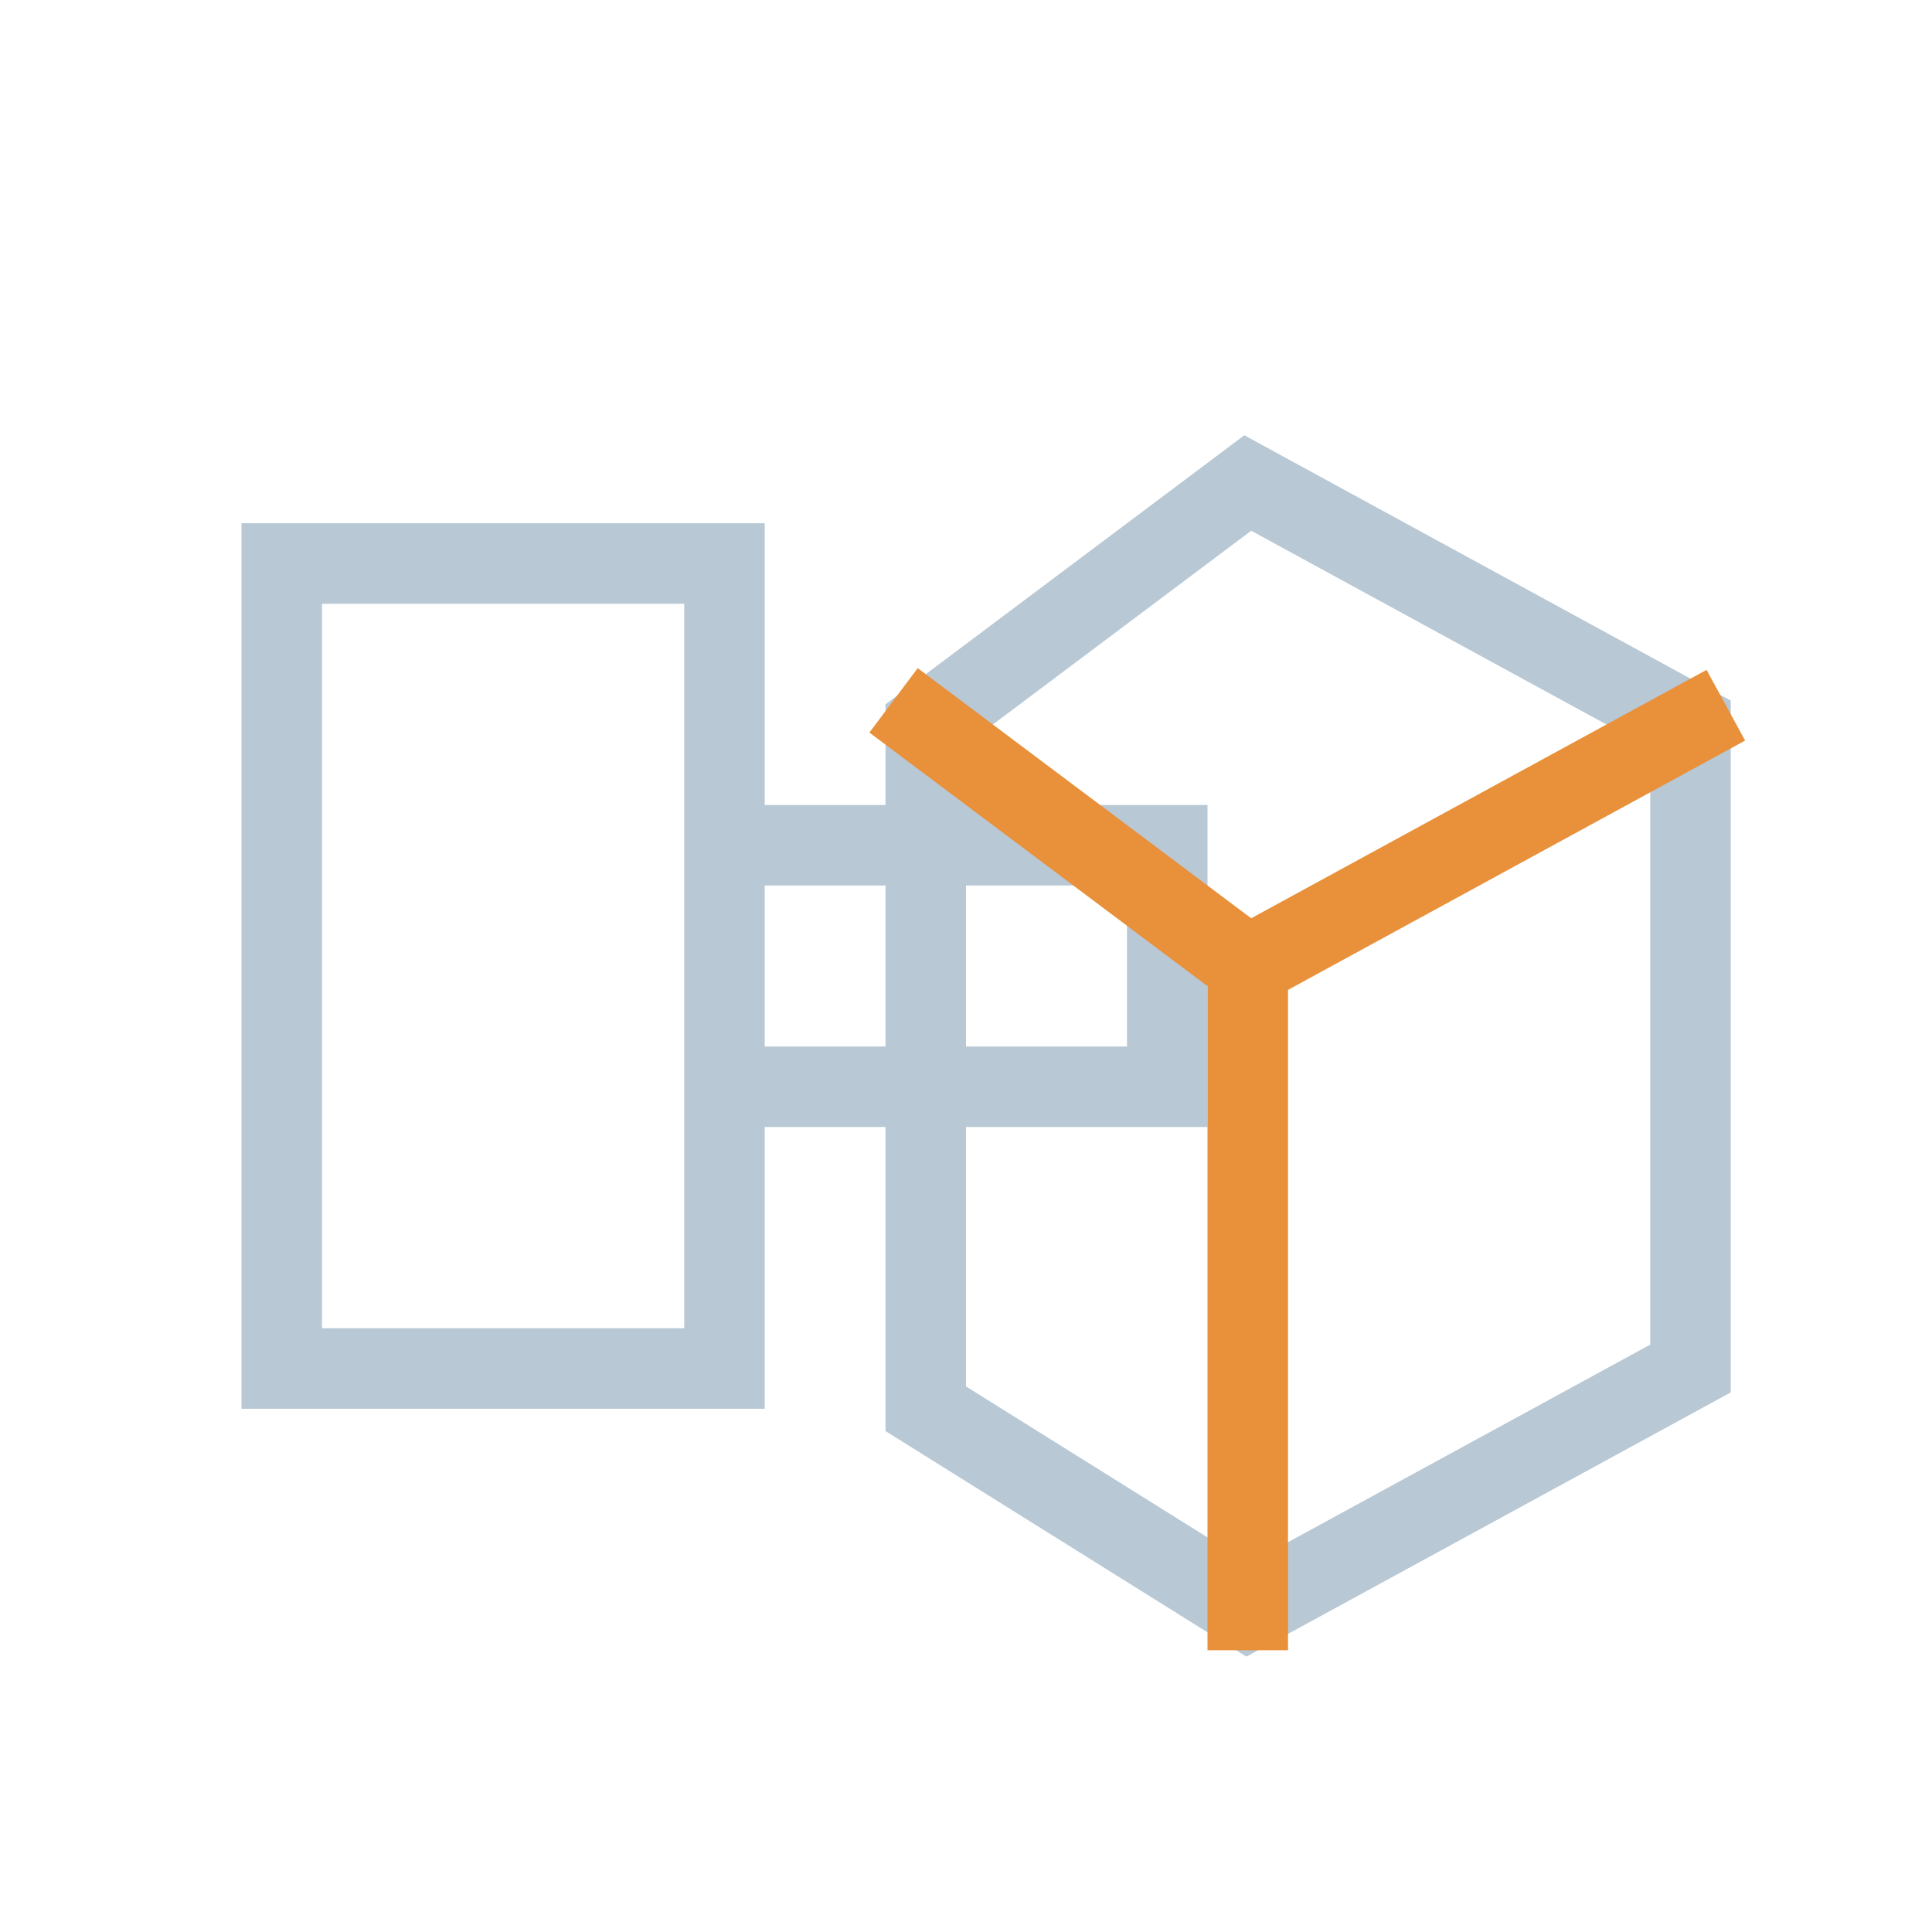
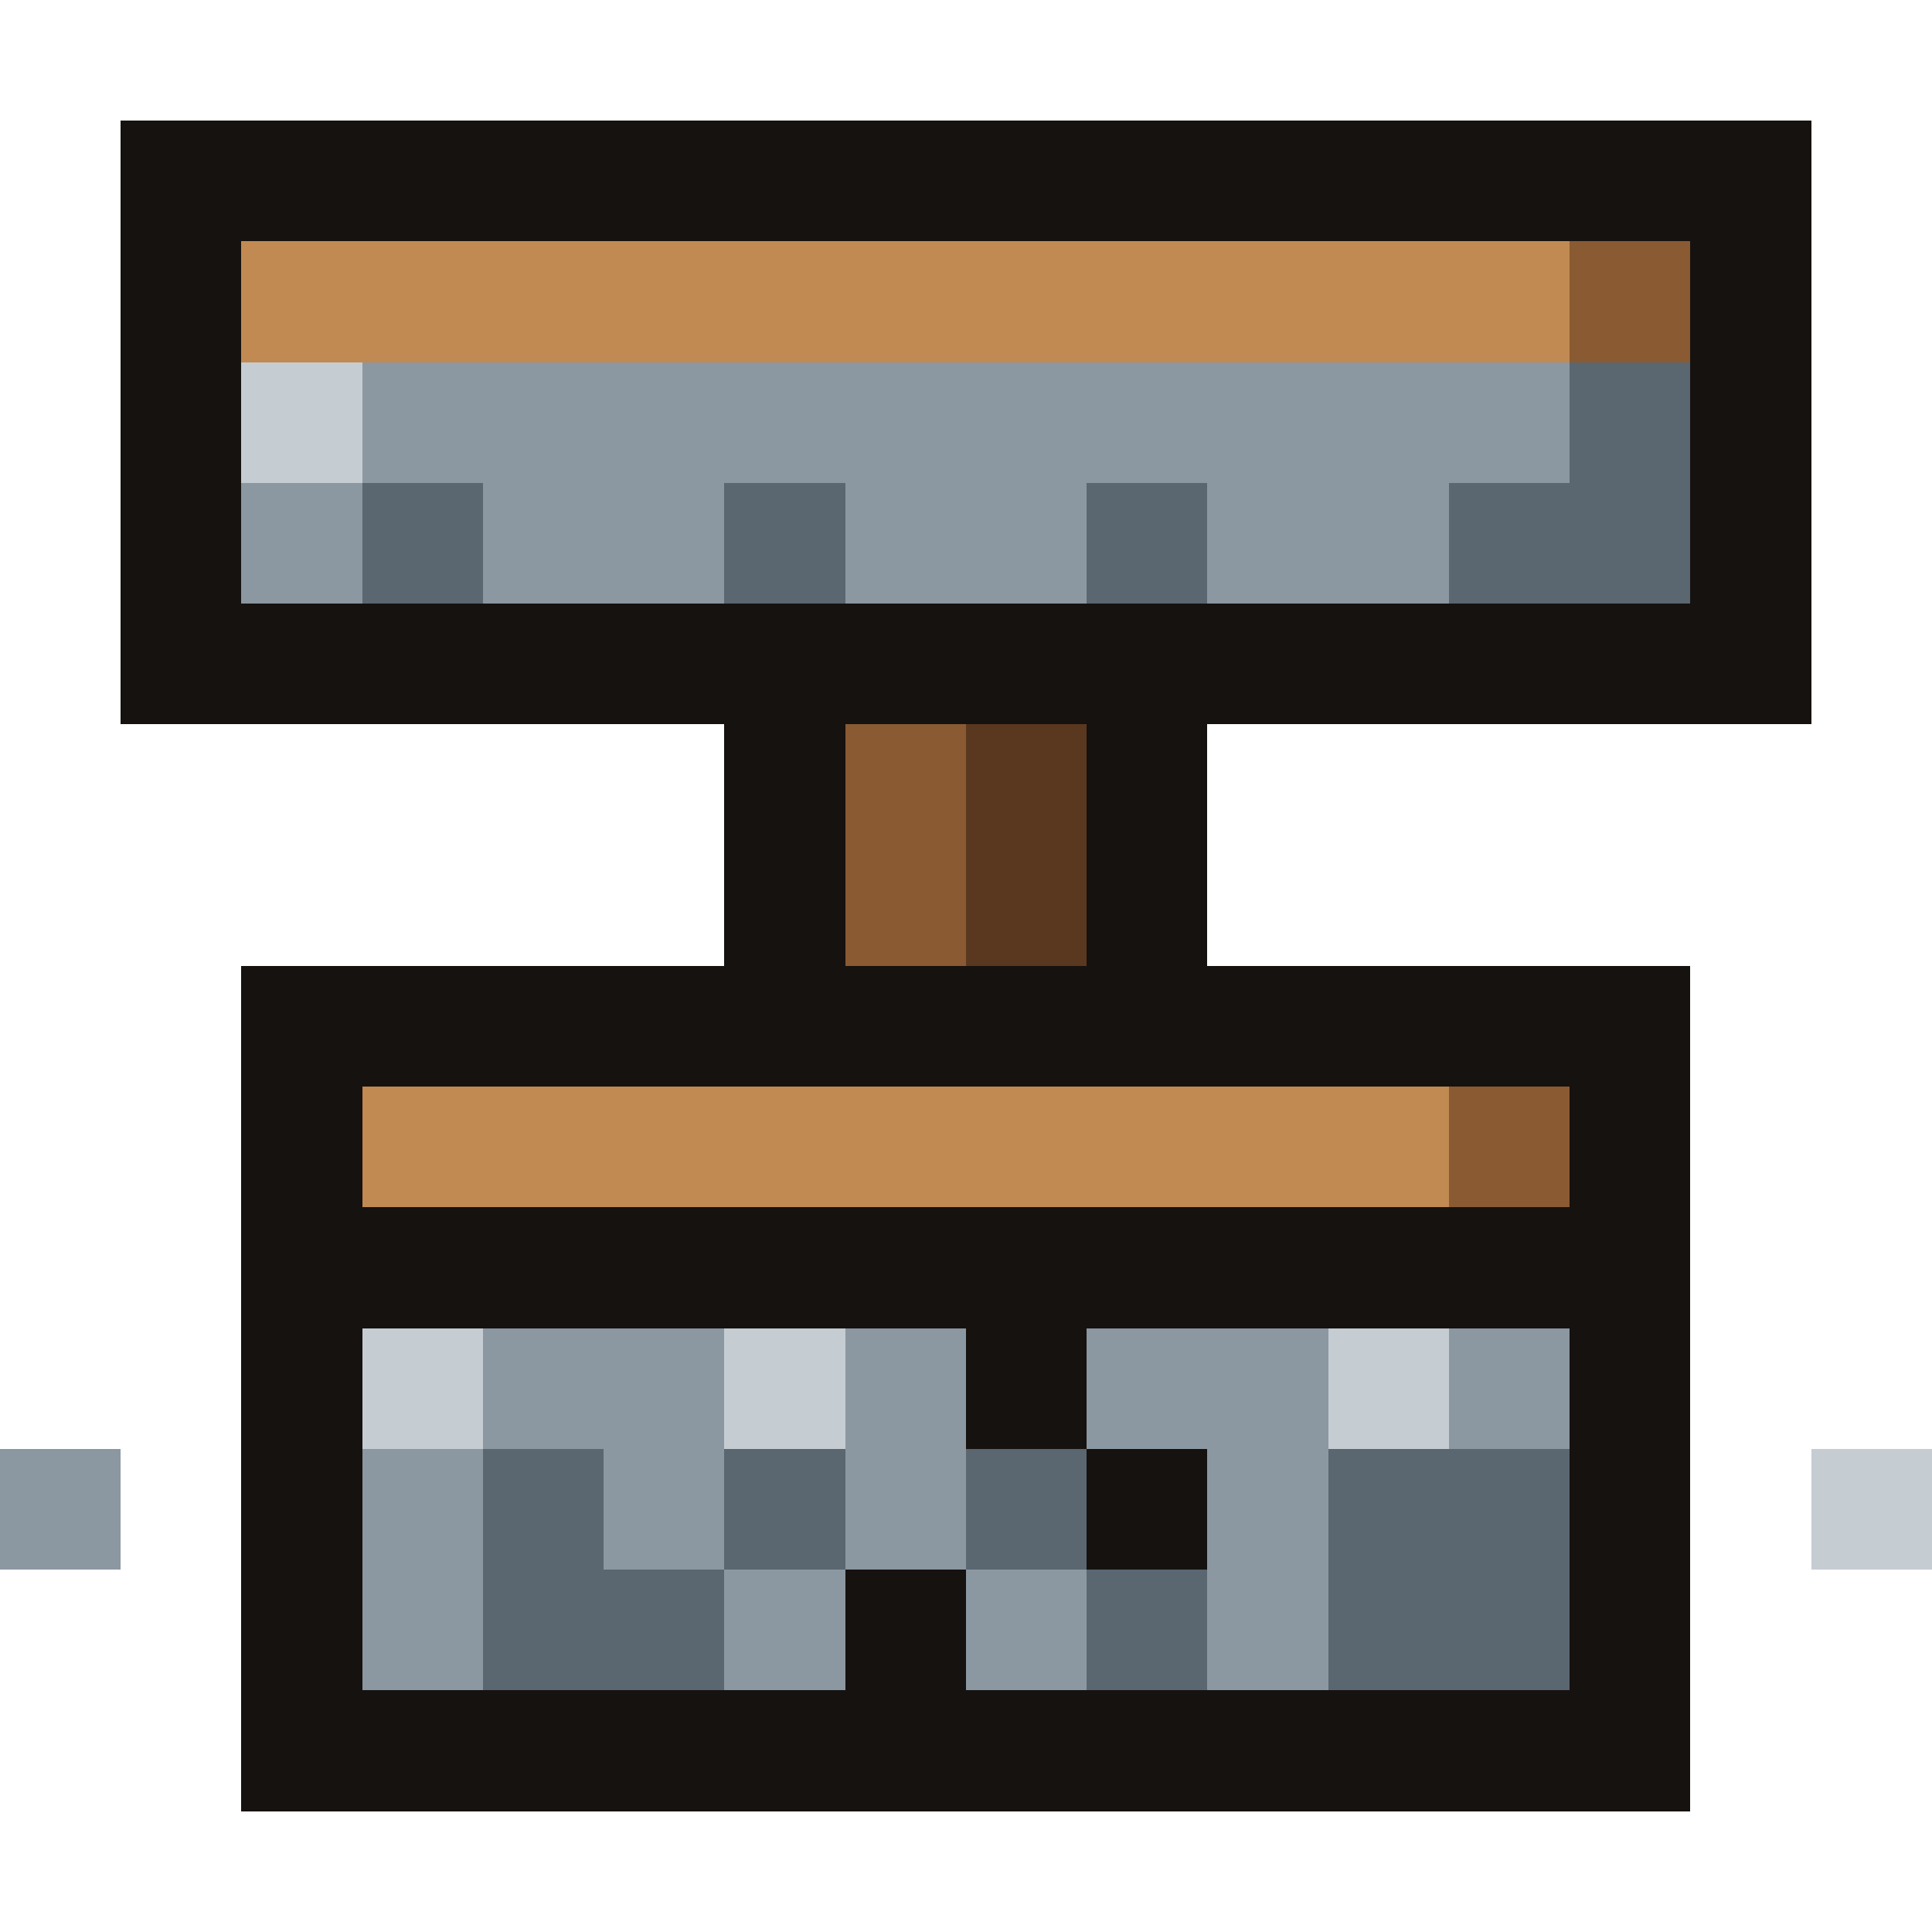
- <svg xmlns="http://www.w3.org/2000/svg" viewBox="0 0 48 48" fill="none" stroke="#b8c8d4" stroke-width="2" stroke-linecap="square" stroke-linejoin="miter">
-   <style>.accent{stroke:#e8903a}</style>
-   <path d="M7 14h11v20H7Zm11 7h11v6H18Zm13-9 11 6v16l-11 6-8-5V18Z" />
-   <path class="accent" d="m23 18 8 6 11-6M31 24v16" />
+ <svg xmlns="http://www.w3.org/2000/svg" viewBox="0 0 16 16" shape-rendering="crispEdges">
+   <rect x="1" y="1" width="14" height="1" fill="#16120f" />
+   <rect x="1" y="2" width="1" height="1" fill="#16120f" />
+   <rect x="2" y="2" width="11" height="1" fill="#c08a52" />
+   <rect x="13" y="2" width="1" height="1" fill="#8a5a32" />
+   <rect x="14" y="2" width="1" height="1" fill="#16120f" />
+   <rect x="1" y="3" width="1" height="1" fill="#16120f" />
+   <rect x="2" y="3" width="1" height="1" fill="#c5ccd2" />
+   <rect x="3" y="3" width="10" height="1" fill="#8b97a1" />
+   <rect x="13" y="3" width="1" height="1" fill="#5a6670" />
+   <rect x="14" y="3" width="1" height="1" fill="#16120f" />
+   <rect x="1" y="4" width="1" height="1" fill="#16120f" />
+   <rect x="2" y="4" width="1" height="1" fill="#8b97a1" />
+   <rect x="3" y="4" width="1" height="1" fill="#5a6670" />
+   <rect x="4" y="4" width="2" height="1" fill="#8b97a1" />
+   <rect x="6" y="4" width="1" height="1" fill="#5a6670" />
+   <rect x="7" y="4" width="2" height="1" fill="#8b97a1" />
+   <rect x="9" y="4" width="1" height="1" fill="#5a6670" />
+   <rect x="10" y="4" width="2" height="1" fill="#8b97a1" />
+   <rect x="12" y="4" width="2" height="1" fill="#5a6670" />
+   <rect x="14" y="4" width="1" height="1" fill="#16120f" />
+   <rect x="1" y="5" width="14" height="1" fill="#16120f" />
+   <rect x="6" y="6" width="1" height="1" fill="#16120f" />
+   <rect x="7" y="6" width="1" height="1" fill="#8a5a32" />
+   <rect x="8" y="6" width="1" height="1" fill="#5a3820" />
+   <rect x="9" y="6" width="1" height="1" fill="#16120f" />
+   <rect x="6" y="7" width="1" height="1" fill="#16120f" />
+   <rect x="7" y="7" width="1" height="1" fill="#8a5a32" />
+   <rect x="8" y="7" width="1" height="1" fill="#5a3820" />
+   <rect x="9" y="7" width="1" height="1" fill="#16120f" />
+   <rect x="2" y="8" width="12" height="1" fill="#16120f" />
+   <rect x="2" y="9" width="1" height="1" fill="#16120f" />
+   <rect x="3" y="9" width="9" height="1" fill="#c08a52" />
+   <rect x="12" y="9" width="1" height="1" fill="#8a5a32" />
+   <rect x="13" y="9" width="1" height="1" fill="#16120f" />
+   <rect x="2" y="10" width="12" height="1" fill="#16120f" />
+   <rect x="2" y="11" width="1" height="1" fill="#16120f" />
+   <rect x="3" y="11" width="1" height="1" fill="#c5ccd2" />
+   <rect x="4" y="11" width="2" height="1" fill="#8b97a1" />
+   <rect x="6" y="11" width="1" height="1" fill="#c5ccd2" />
+   <rect x="7" y="11" width="1" height="1" fill="#8b97a1" />
+   <rect x="8" y="11" width="1" height="1" fill="#16120f" />
+   <rect x="9" y="11" width="2" height="1" fill="#8b97a1" />
+   <rect x="11" y="11" width="1" height="1" fill="#c5ccd2" />
+   <rect x="12" y="11" width="1" height="1" fill="#8b97a1" />
+   <rect x="13" y="11" width="1" height="1" fill="#16120f" />
+   <rect x="0" y="12" width="1" height="1" fill="#8b97a1" />
+   <rect x="2" y="12" width="1" height="1" fill="#16120f" />
+   <rect x="3" y="12" width="1" height="1" fill="#8b97a1" />
+   <rect x="4" y="12" width="1" height="1" fill="#5a6670" />
+   <rect x="5" y="12" width="1" height="1" fill="#8b97a1" />
+   <rect x="6" y="12" width="1" height="1" fill="#5a6670" />
+   <rect x="7" y="12" width="1" height="1" fill="#8b97a1" />
+   <rect x="8" y="12" width="1" height="1" fill="#5a6670" />
+   <rect x="9" y="12" width="1" height="1" fill="#16120f" />
+   <rect x="10" y="12" width="1" height="1" fill="#8b97a1" />
+   <rect x="11" y="12" width="2" height="1" fill="#5a6670" />
+   <rect x="13" y="12" width="1" height="1" fill="#16120f" />
+   <rect x="15" y="12" width="1" height="1" fill="#c5ccd2" />
+   <rect x="2" y="13" width="1" height="1" fill="#16120f" />
+   <rect x="3" y="13" width="1" height="1" fill="#8b97a1" />
+   <rect x="4" y="13" width="2" height="1" fill="#5a6670" />
+   <rect x="6" y="13" width="1" height="1" fill="#8b97a1" />
+   <rect x="7" y="13" width="1" height="1" fill="#16120f" />
+   <rect x="8" y="13" width="1" height="1" fill="#8b97a1" />
+   <rect x="9" y="13" width="1" height="1" fill="#5a6670" />
+   <rect x="10" y="13" width="1" height="1" fill="#8b97a1" />
+   <rect x="11" y="13" width="2" height="1" fill="#5a6670" />
+   <rect x="13" y="13" width="1" height="1" fill="#16120f" />
+   <rect x="2" y="14" width="12" height="1" fill="#16120f" />
</svg>
